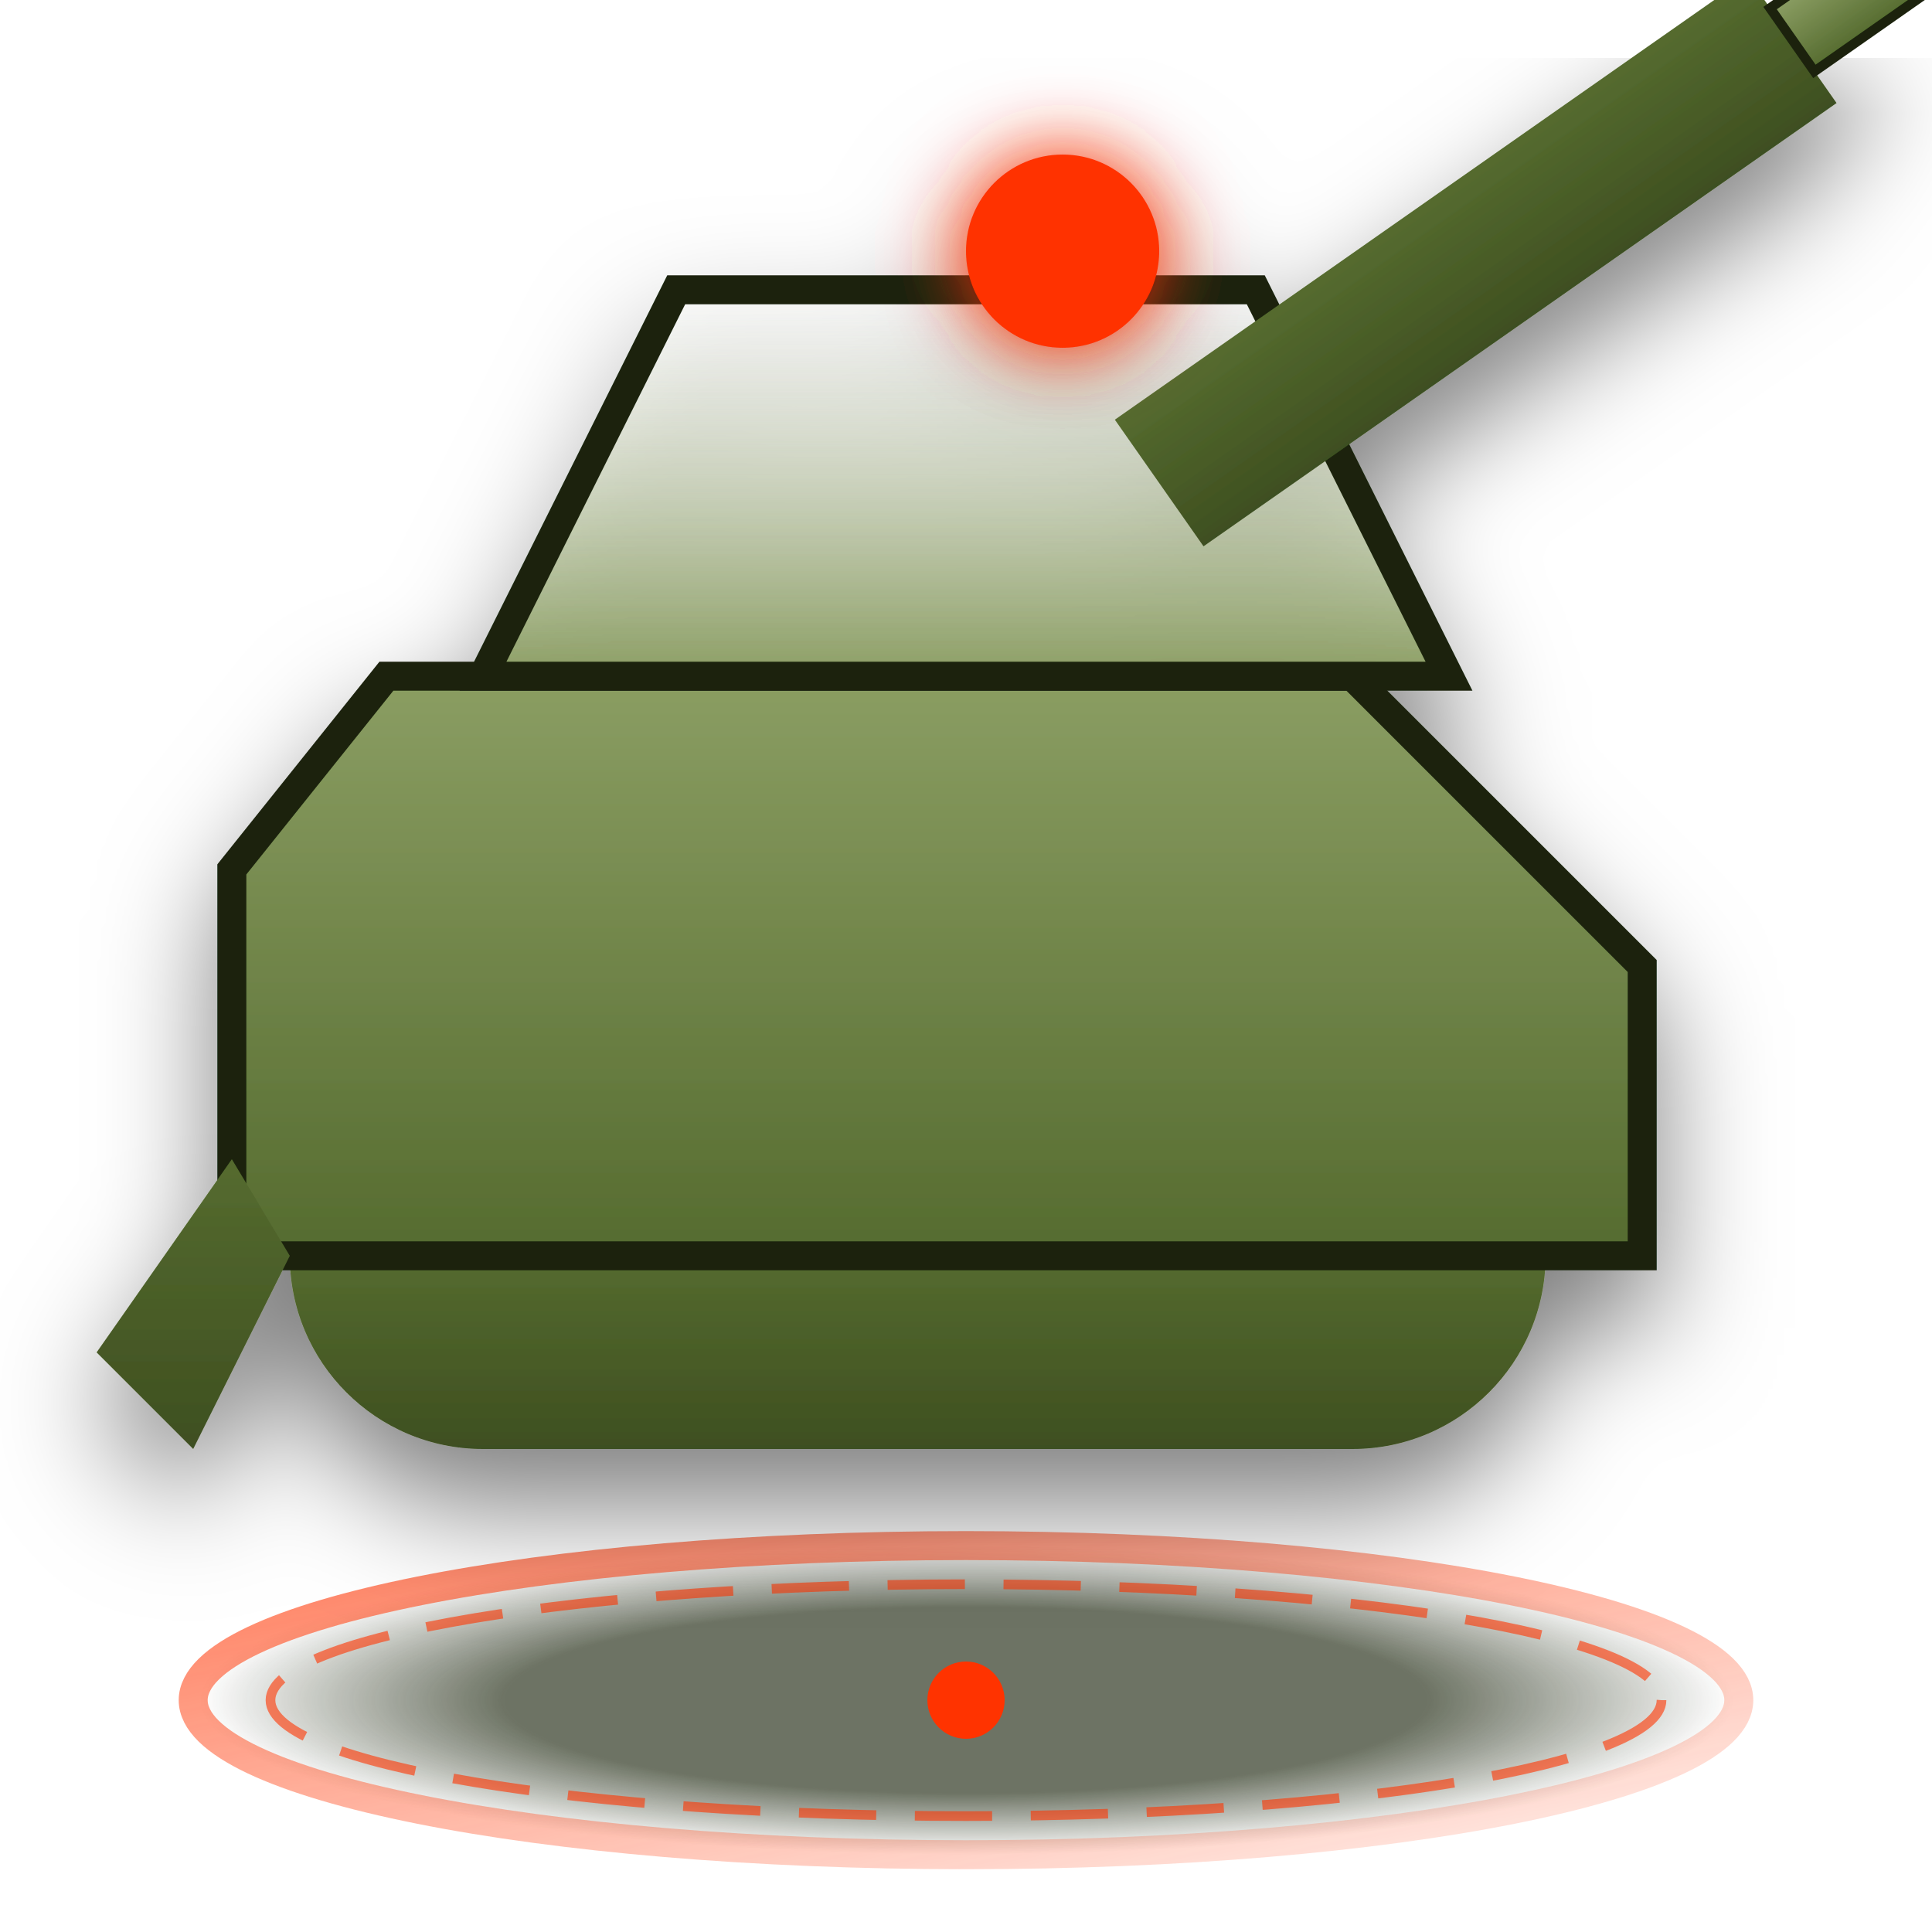
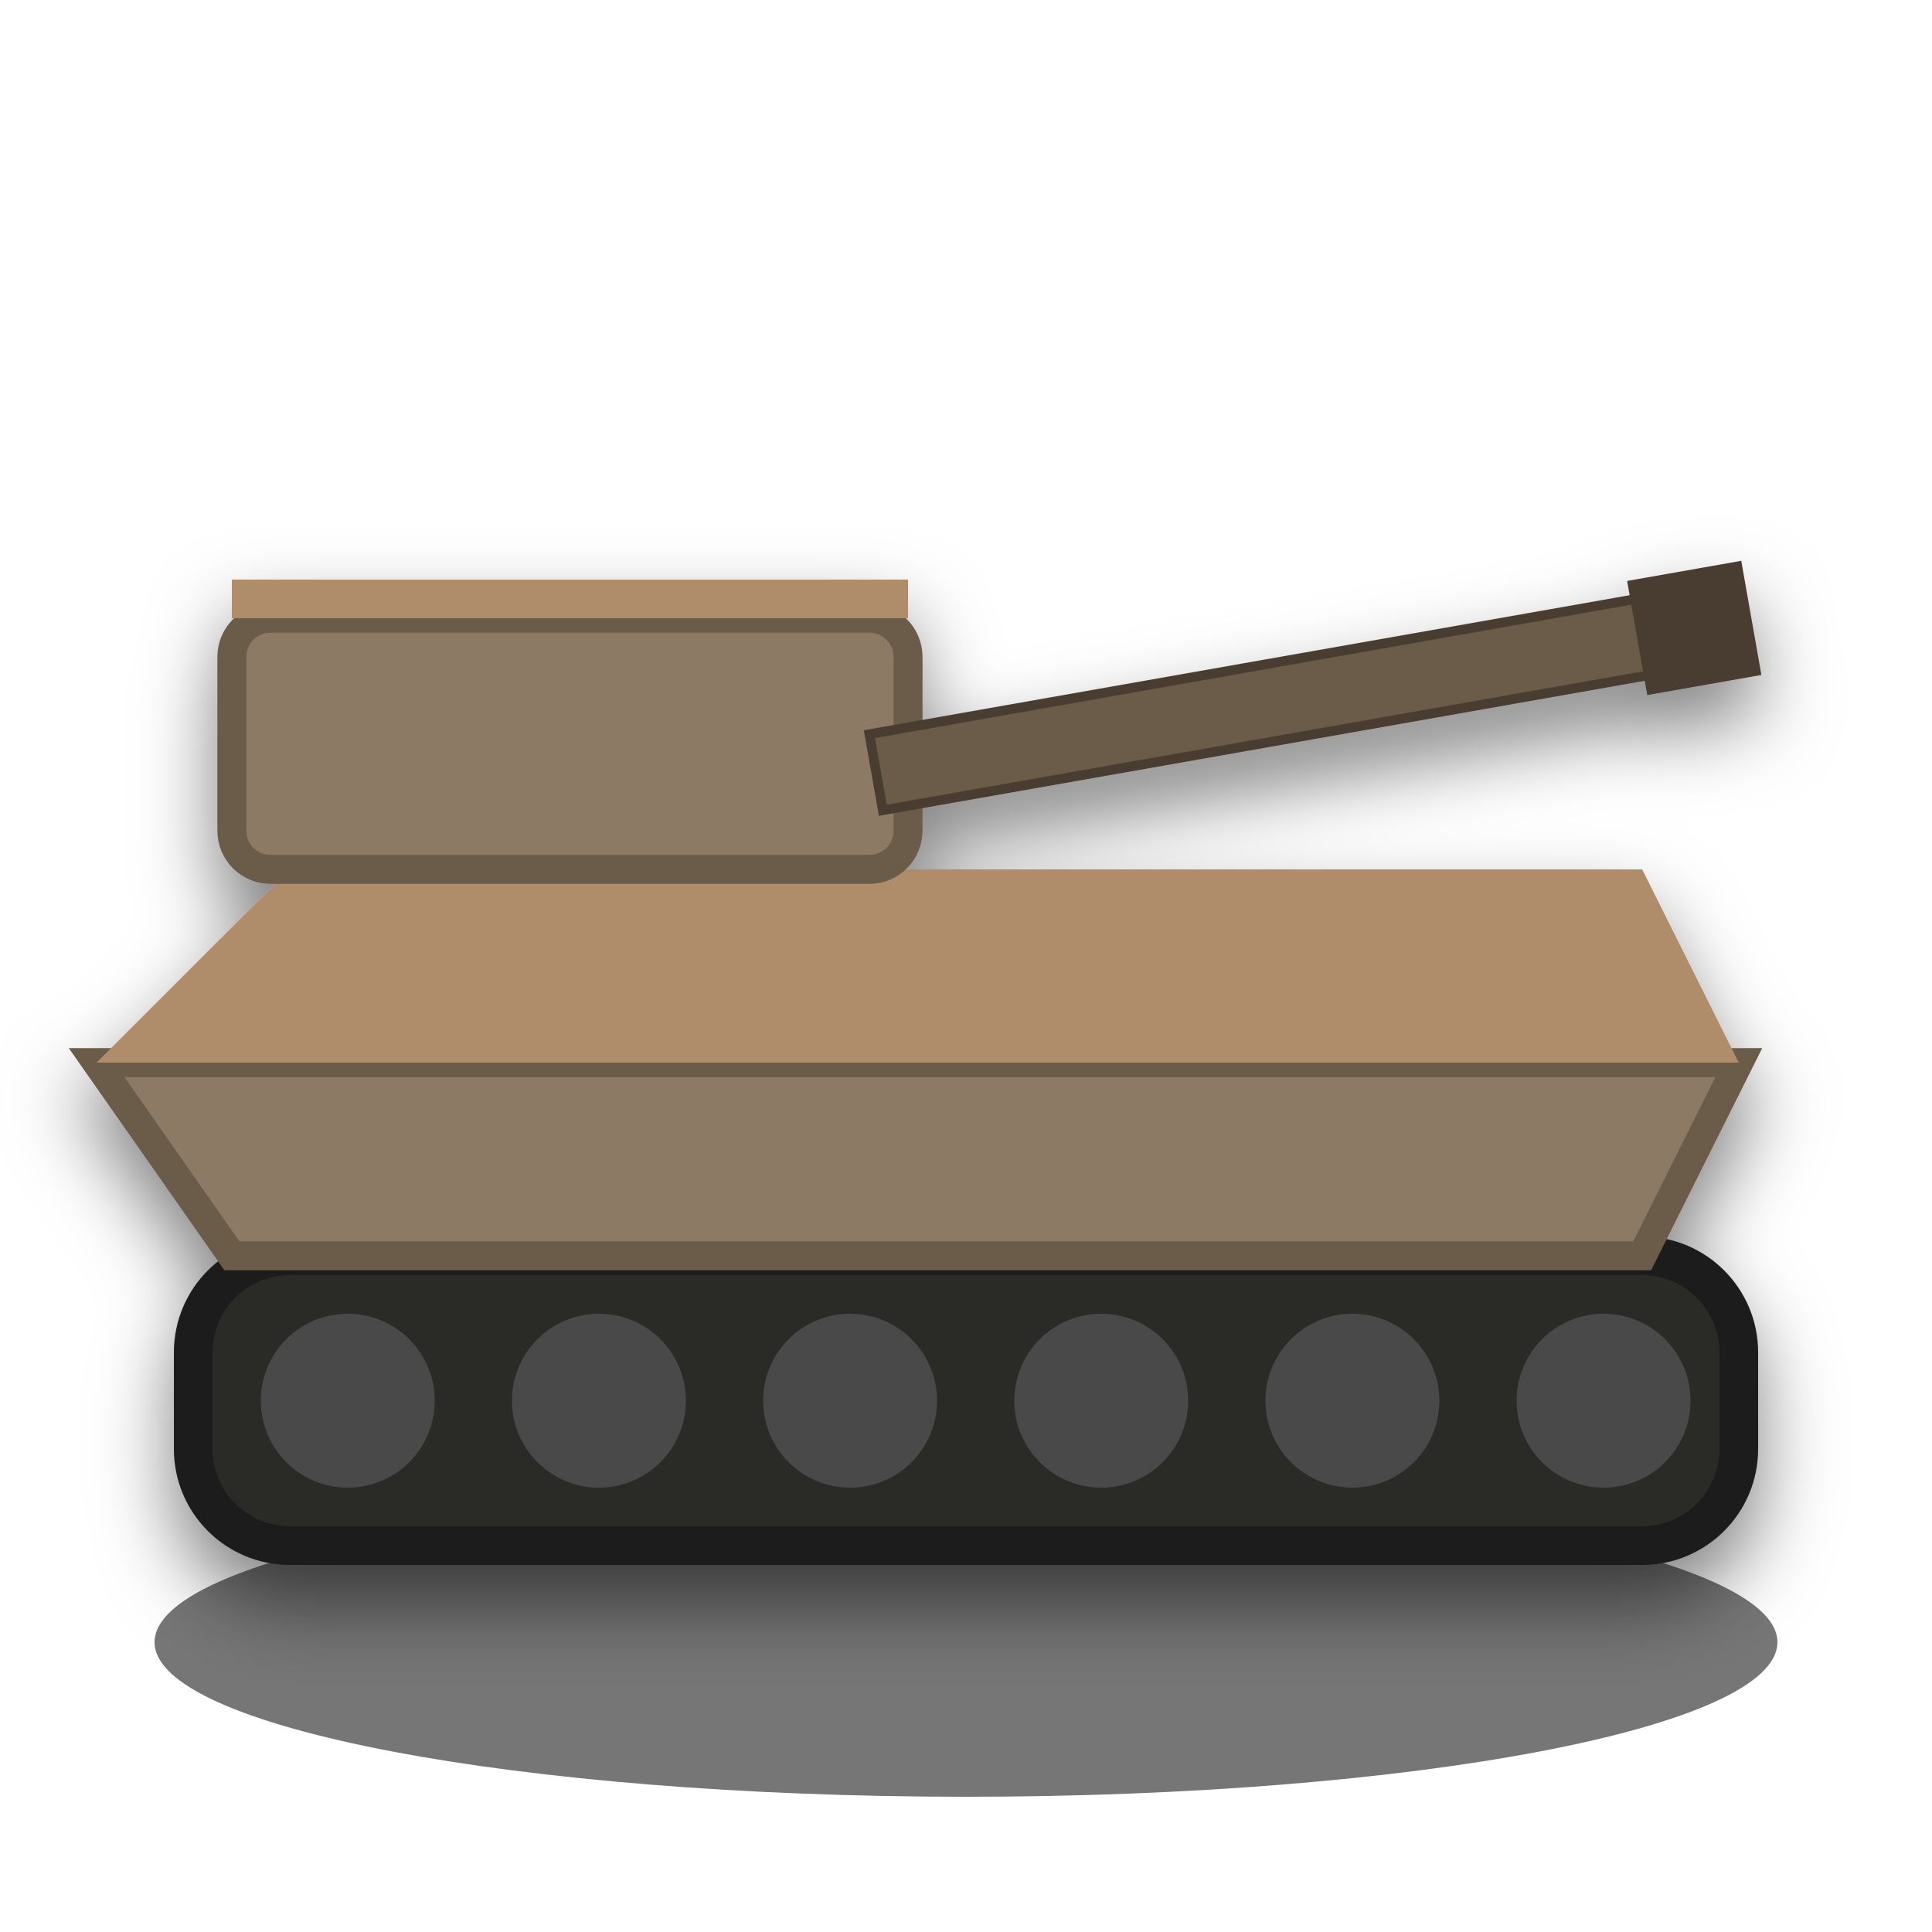
<svg xmlns="http://www.w3.org/2000/svg" viewBox="0 0 100 100">
  <defs>
-     <filter id="drop-shadow" x="-20%" y="-20%" width="140%" height="140%">
-       <feDropShadow dx="0" dy="3" stdDeviation="3" flood-color="rgba(0,0,0,0.5)" />
+     <filter id="shadow" x="-20%" y="-20%" width="140%" height="140%">
+       <feDropShadow dx="0" dy="2" stdDeviation="2" flood-color="rgba(0,0,0,0.5)" />
    </filter>
-     <filter id="glow" x="-50%" y="-50%" width="200%" height="200%">
-       <feGaussianBlur stdDeviation="2" result="blur" />
-       <feMerge>
-         <feMergeNode in="blur" />
-         <feMergeNode in="SourceGraphic" />
-       </feMerge>
-     </filter>
-     <linearGradient id="mainGrad" x1="0%" y1="0%" x2="0%" y2="100%">
-       <stop offset="0%" stop-color="#8b9e63" />
-       <stop offset="100%" stop-color="#556b2f" />
-     </linearGradient>
-     <linearGradient id="lightGrad" x1="0%" y1="0%" x2="0%" y2="100%">
-       <stop offset="0%" stop-color="#ffffff" stop-opacity="0.3" />
-       <stop offset="100%" stop-color="#8b9e63" />
-     </linearGradient>
-     <linearGradient id="darkGrad" x1="0%" y1="0%" x2="0%" y2="100%">
-       <stop offset="0%" stop-color="#556b2f" />
-       <stop offset="100%" stop-color="#3e4f20" />
-     </linearGradient>
-     <linearGradient id="accentGrad" x1="0%" y1="0%" x2="100%" y2="100%">
-       <stop offset="0%" stop-color="#ff3300" stop-opacity="0.8" />
-       <stop offset="100%" stop-color="#ff3300" stop-opacity="0.1" />
-     </linearGradient>
-     <radialGradient id="baseGrad" cx="50%" cy="50%" r="50%">
-       <stop offset="60%" stop-color="#1a240c" stop-opacity="0.8" />
-       <stop offset="100%" stop-color="#1a240c" stop-opacity="0" />
-     </radialGradient>
  </defs>
-   <ellipse cx="50" cy="88" rx="40" ry="8" fill="url(#baseGrad)" stroke="url(#accentGrad)" stroke-width="1.5" opacity="0.8" />
-   <ellipse cx="50" cy="88" rx="36" ry="6" fill="none" stroke="#ff3300" stroke-width="0.5" opacity="0.6" stroke-dasharray="4 2" />
-   <circle cx="50" cy="88" r="2" fill="#ff3300" />
-   <g filter="url(#drop-shadow)">
-     <g transform="translate(0,-5)">
-       <path d="M 15 70 A 10 10 0 0 0 25 80 L 70 80 A 10 10 0 0 0 80 70 Z" fill="url(#darkGrad)" />
-       <polygon points="12,50 20,40 70,40 85,55 85,70 12,70" fill="url(#mainGrad)" stroke="#1a240c" stroke-width="1.5" />
-       <polygon points="12,65 5,75 10,80 15,70" fill="url(#darkGrad)" />
-       <polygon points="25,40 35,20 65,20 75,40" fill="url(#lightGrad)" stroke="#1a240c" stroke-width="1.5" />
-       <g transform="rotate(-35 60 30)">
-         <rect x="60" y="26" width="40" height="8" fill="url(#darkGrad)" />
-         <rect x="100" y="28" width="35" height="4" fill="url(#mainGrad)" stroke="#1a240c" stroke-width="0.5" />
-         <rect x="135" y="27" width="8" height="6" fill="url(#lightGrad)" />
-       </g>
-       <circle cx="55" cy="18" r="5" fill="#ff3300" filter="url(#glow)" />
+   <ellipse cx="50" cy="85" rx="42" ry="8" fill="#1a1a1a" opacity="0.6" />
+   <g filter="url(#shadow)">
+     <rect x="10" y="65" width="80" height="15" rx="5" fill="#2c2a26" stroke="#1a1a1a" stroke-width="2" />
+     <circle cx="18" cy="72.5" r="4.5" fill="#4a4a4a" />
+     <circle cx="31" cy="72.5" r="4.5" fill="#4a4a4a" />
+     <circle cx="44" cy="72.5" r="4.5" fill="#4a4a4a" />
+     <circle cx="57" cy="72.5" r="4.5" fill="#4a4a4a" />
+     <circle cx="70" cy="72.5" r="4.5" fill="#4a4a4a" />
+     <circle cx="83" cy="72.5" r="4.5" fill="#4a4a4a" />
+     <path d="M 5 55 L 90 55 L 85 65 L 12 65 Z" fill="#8c7a65" stroke="#6b5c4a" stroke-width="1.5" />
+     <path d="M 15 45 L 85 45 L 90 55 L 5 55 Z" fill="#b08d6a" />
+     <rect x="12" y="32" width="35" height="13" fill="#8c7a65" stroke="#6b5c4a" stroke-width="1.5" rx="2" />
+     <rect x="12" y="30" width="35" height="2" fill="#b08d6a" />
+     <g transform="translate(45, 38) rotate(-10)">
+       <rect x="0" y="0" width="45" height="4" fill="#6b5c4a" stroke="#4a3e30" stroke-width="0.5" />
+       <rect x="40" y="-1" width="6" height="6" fill="#4a3e30" />
    </g>
  </g>
</svg>
